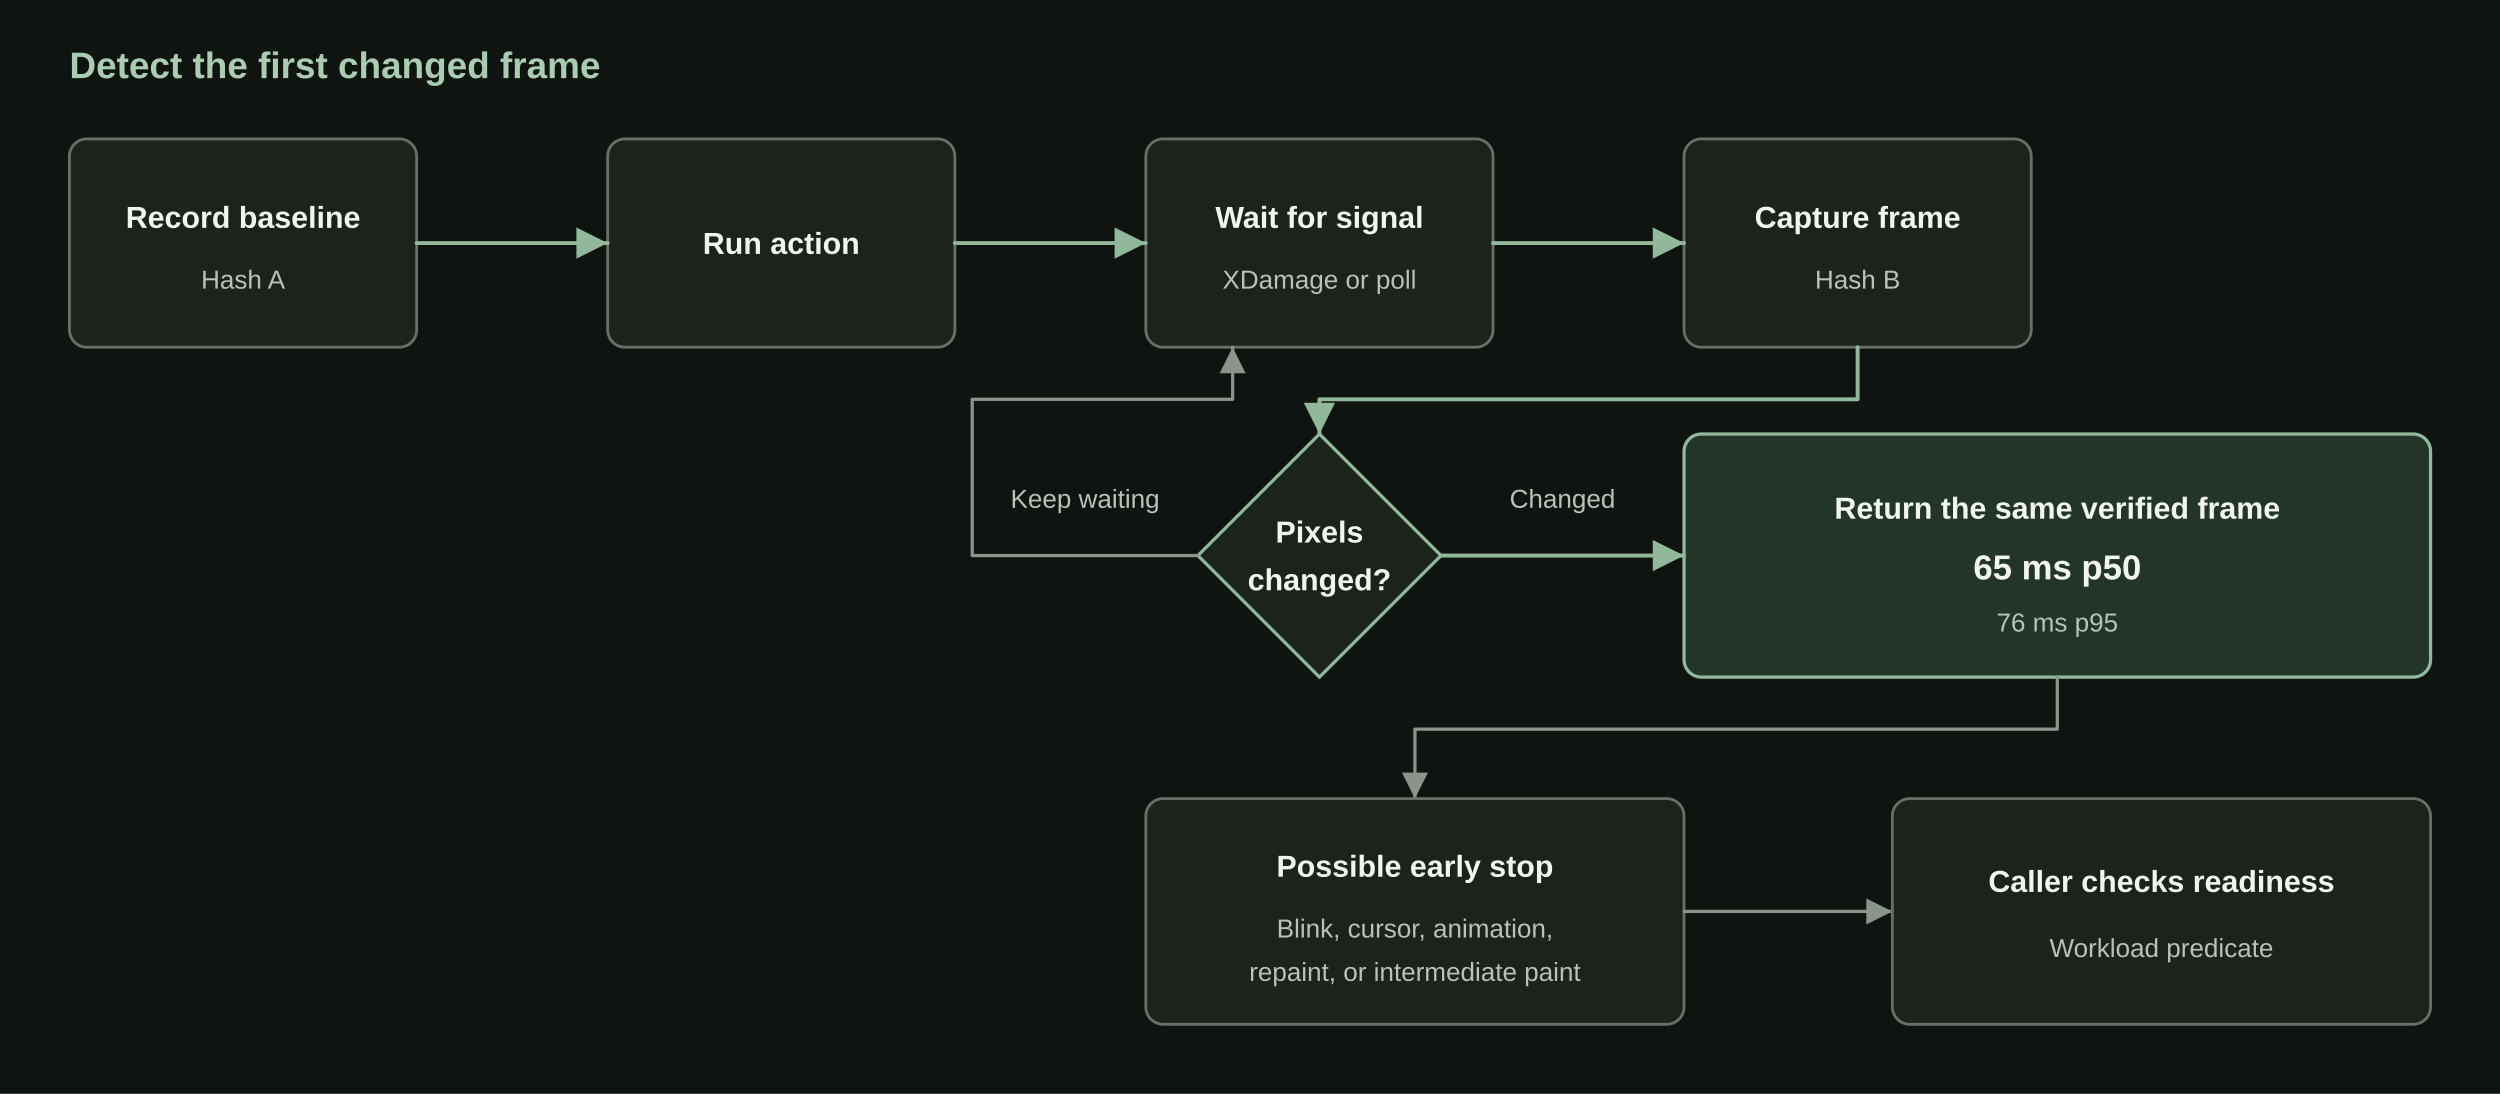
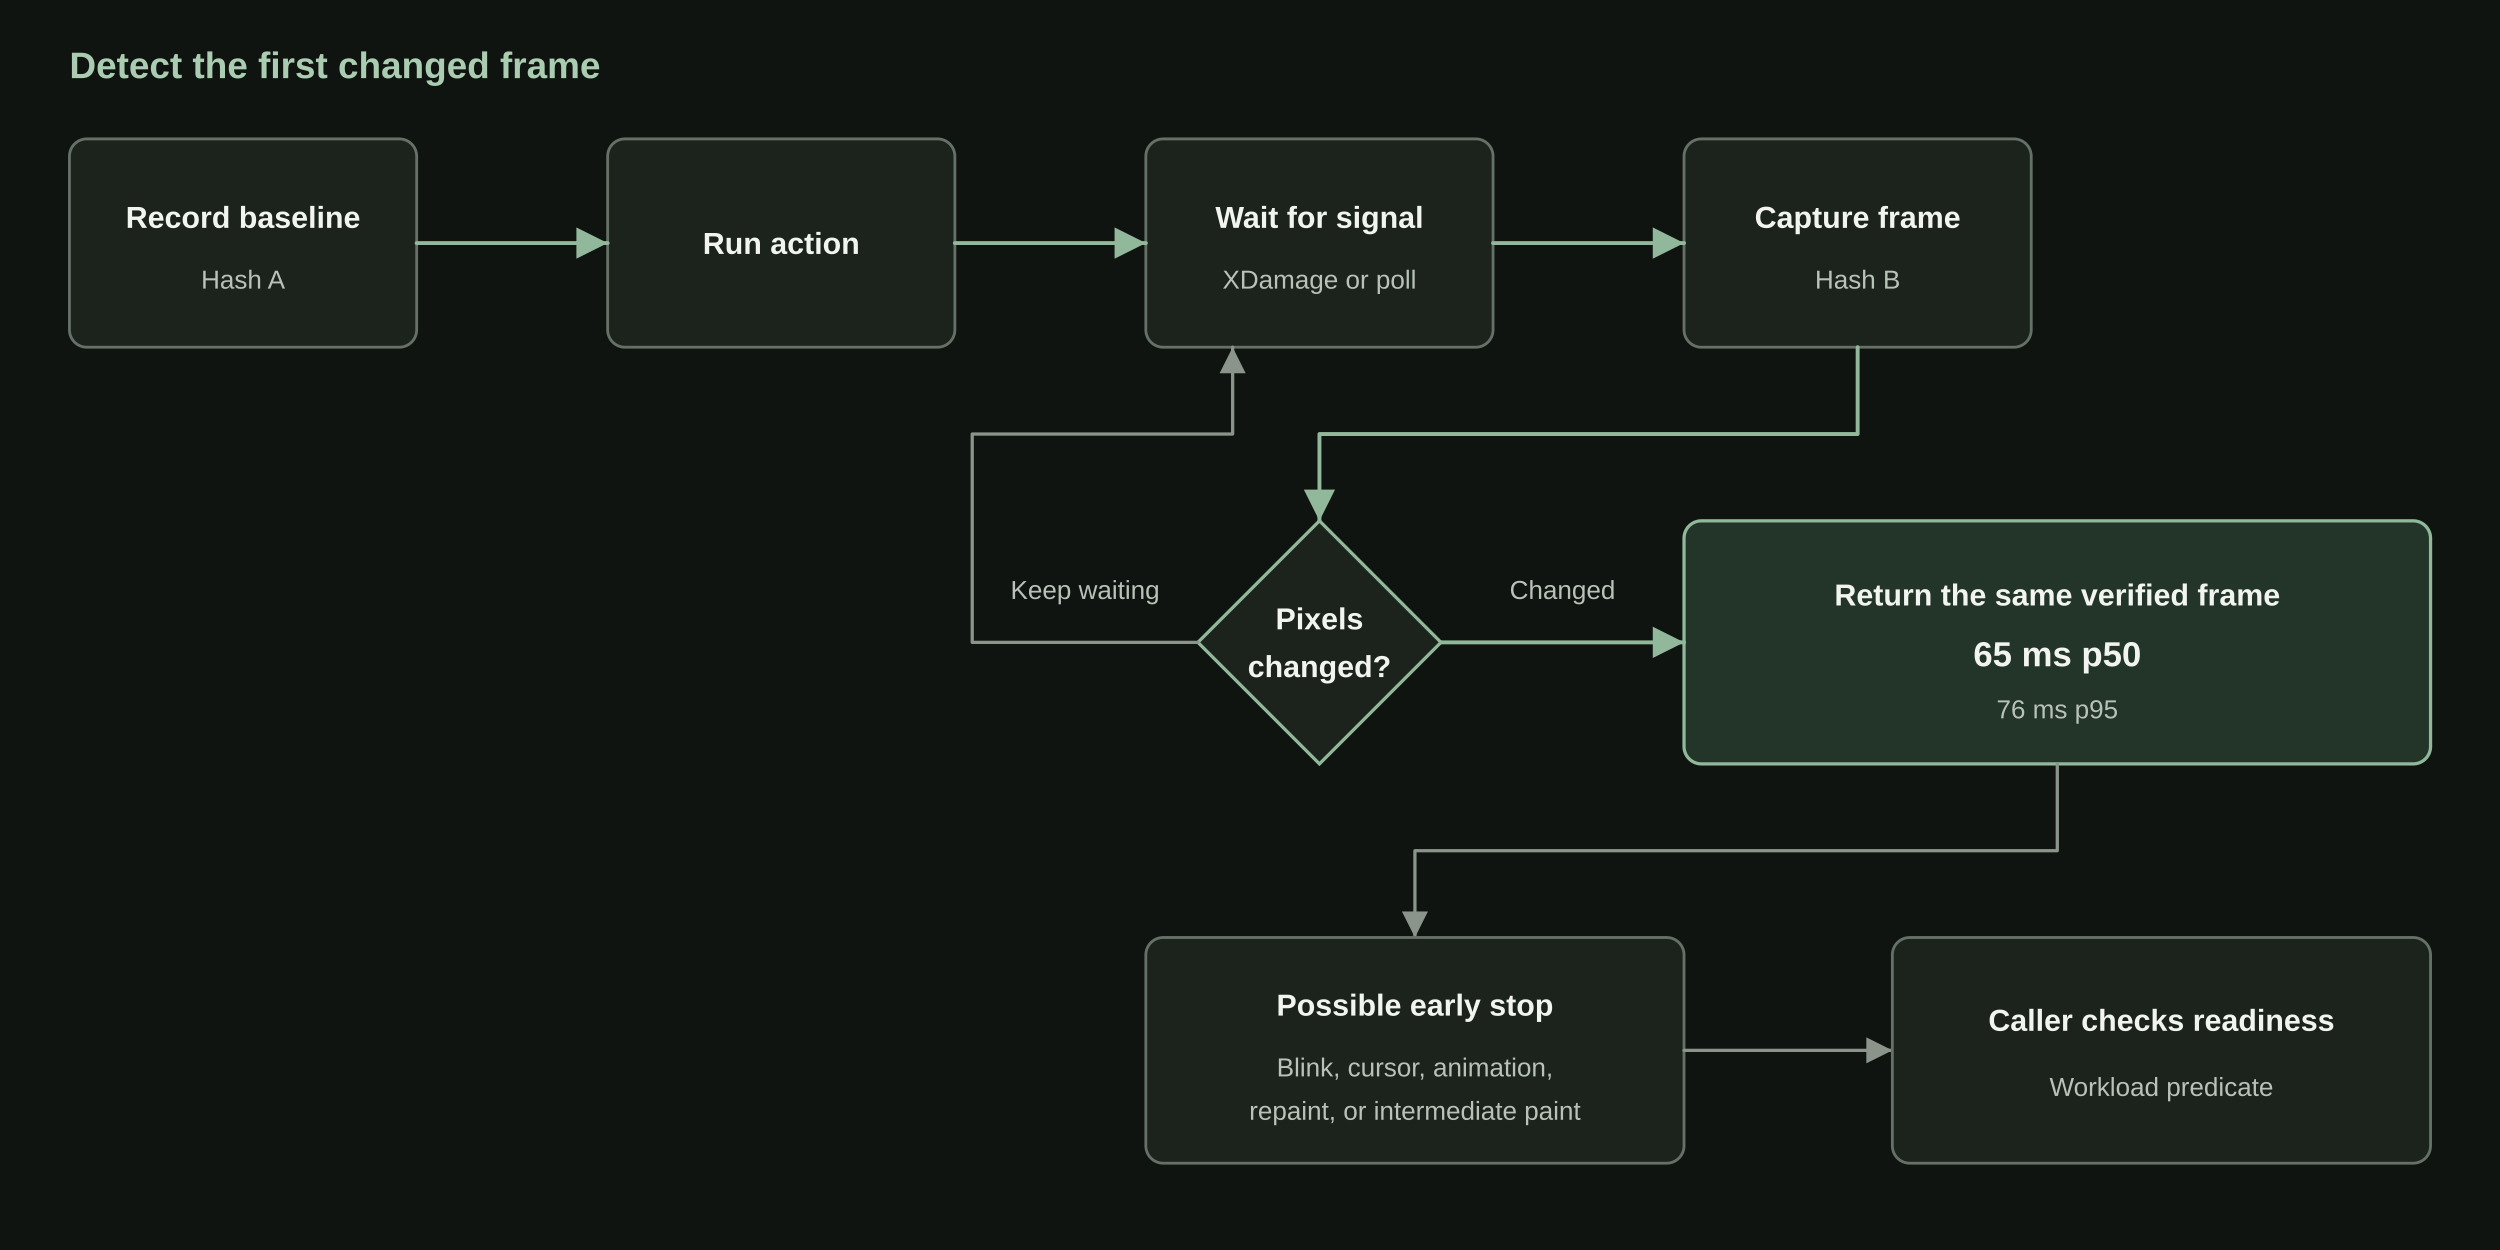
- <svg xmlns="http://www.w3.org/2000/svg" width="1152" height="504" viewBox="0 0 1152 504" role="img" aria-labelledby="title desc">
+ <svg xmlns="http://www.w3.org/2000/svg" width="1152" height="576" viewBox="0 0 1152 576" role="img" aria-labelledby="title desc">
  <defs>
    <style>
      .bg { fill: #101411; }
      .box { fill: #1C231D; stroke: #657066; stroke-width: 1.3; }
      .decision { fill: #1C231D; stroke: #91B89A; stroke-width: 1.5; }
      .result { fill: #233528; stroke: #91B89A; stroke-width: 1.5; }
      .label, .small, .group, .metric, .arrow-label { font-family: -apple-system, BlinkMacSystemFont, "Segoe UI", Arial, sans-serif; }
      .label { fill: #F1F4EF; font-size: 14px; font-weight: 600; }
      .small { fill: #B9C2B8; font-size: 12px; }
      .group { fill: #AACCB0; font-size: 17px; font-weight: 700; }
      .metric { fill: #F1F4EF; font-size: 16px; font-weight: 700; }
      .arrow-label { fill: #B9C2B8; font-size: 12px; font-weight: 500; }
      .path { fill: none; stroke: #91B89A; stroke-width: 1.8; stroke-linecap: round; stroke-linejoin: round; }
      .path-neutral { fill: none; stroke: #8A948B; stroke-width: 1.5; stroke-linecap: round; stroke-linejoin: round; }
    </style>
    <marker id="arrow-sage" viewBox="0 0 8 8" refX="8" refY="4" markerWidth="8" markerHeight="8" orient="auto">
      <path d="M0 0 L8 4 L0 8 Z" fill="#91B89A" />
    </marker>
    <marker id="arrow-neutral" viewBox="0 0 8 8" refX="8" refY="4" markerWidth="8" markerHeight="8" orient="auto">
      <path d="M0 0 L8 4 L0 8 Z" fill="#8A948B" />
    </marker>
  </defs>
-   <rect class="bg" width="1152" height="504" />
+   <rect class="bg" width="1152" height="576" />
  <text class="group" x="32" y="36">Detect the first changed frame</text>
  <rect class="box" x="32" y="64" width="160" height="96" rx="8" />
  <text class="label" x="112" y="105" text-anchor="middle">Record baseline</text>
  <text class="small" x="112" y="133" text-anchor="middle">Hash A</text>
  <rect class="box" x="280" y="64" width="160" height="96" rx="8" />
  <text class="label" x="360" y="117" text-anchor="middle">Run action</text>
  <rect class="box" x="528" y="64" width="160" height="96" rx="8" />
  <text class="label" x="608" y="105" text-anchor="middle">Wait for signal</text>
  <text class="small" x="608" y="133" text-anchor="middle">XDamage or poll</text>
  <rect class="box" x="776" y="64" width="160" height="96" rx="8" />
  <text class="label" x="856" y="105" text-anchor="middle">Capture frame</text>
  <text class="small" x="856" y="133" text-anchor="middle">Hash B</text>
  <line class="path" x1="192" y1="112" x2="280" y2="112" marker-end="url(#arrow-sage)" />
  <line class="path" x1="440" y1="112" x2="528" y2="112" marker-end="url(#arrow-sage)" />
  <line class="path" x1="688" y1="112" x2="776" y2="112" marker-end="url(#arrow-sage)" />
-   <path class="path" d="M856 160 V184 H608 V200" marker-end="url(#arrow-sage)" />
-   <path class="decision" d="M608 200 L664 256 L608 312 L552 256 Z" />
-   <text class="label" x="608" y="250" text-anchor="middle">Pixels</text>
-   <text class="label" x="608" y="272" text-anchor="middle">changed?</text>
-   <rect class="result" x="776" y="200" width="344" height="112" rx="8" />
-   <text class="label" x="948" y="239" text-anchor="middle">Return the same verified frame</text>
-   <text class="metric" x="948" y="267" text-anchor="middle">65 ms p50</text>
-   <text class="small" x="948" y="291" text-anchor="middle">76 ms p95</text>
-   <line class="path" x1="664" y1="256" x2="776" y2="256" marker-end="url(#arrow-sage)" />
-   <text class="arrow-label" x="720" y="234" text-anchor="middle">Changed</text>
-   <path class="path-neutral" d="M552 256 H448 V184 H568 V160" marker-end="url(#arrow-neutral)" />
-   <text class="arrow-label" x="500" y="234" text-anchor="middle">Keep waiting</text>
-   <path class="path-neutral" d="M948 312 V336 H652 V368" marker-end="url(#arrow-neutral)" />
-   <rect class="box" x="528" y="368" width="248" height="104" rx="8" />
-   <text class="label" x="652" y="404" text-anchor="middle">Possible early stop</text>
-   <text class="small" x="652" y="432" text-anchor="middle">Blink, cursor, animation,</text>
-   <text class="small" x="652" y="452" text-anchor="middle">repaint, or intermediate paint</text>
-   <line class="path-neutral" x1="776" y1="420" x2="872" y2="420" marker-end="url(#arrow-neutral)" />
-   <rect class="box" x="872" y="368" width="248" height="104" rx="8" />
-   <text class="label" x="996" y="411" text-anchor="middle">Caller checks readiness</text>
-   <text class="small" x="996" y="441" text-anchor="middle">Workload predicate</text>
+   <path class="path" d="M856 160 V200 H608 V240" marker-end="url(#arrow-sage)" />
+   <path class="decision" d="M608 240 L664 296 L608 352 L552 296 Z" />
+   <text class="label" x="608" y="290" text-anchor="middle">Pixels</text>
+   <text class="label" x="608" y="312" text-anchor="middle">changed?</text>
+   <rect class="result" x="776" y="240" width="344" height="112" rx="8" />
+   <text class="label" x="948" y="279" text-anchor="middle">Return the same verified frame</text>
+   <text class="metric" x="948" y="307" text-anchor="middle">65 ms p50</text>
+   <text class="small" x="948" y="331" text-anchor="middle">76 ms p95</text>
+   <line class="path" x1="664" y1="296" x2="776" y2="296" marker-end="url(#arrow-sage)" />
+   <text class="arrow-label" x="720" y="276" text-anchor="middle">Changed</text>
+   <path class="path-neutral" d="M552 296 H448 V200 H568 V160" marker-end="url(#arrow-neutral)" />
+   <text class="arrow-label" x="500" y="276" text-anchor="middle">Keep waiting</text>
+   <path class="path-neutral" d="M948 352 V392 H652 V432" marker-end="url(#arrow-neutral)" />
+   <rect class="box" x="528" y="432" width="248" height="104" rx="8" />
+   <text class="label" x="652" y="468" text-anchor="middle">Possible early stop</text>
+   <text class="small" x="652" y="496" text-anchor="middle">Blink, cursor, animation,</text>
+   <text class="small" x="652" y="516" text-anchor="middle">repaint, or intermediate paint</text>
+   <line class="path-neutral" x1="776" y1="484" x2="872" y2="484" marker-end="url(#arrow-neutral)" />
+   <rect class="box" x="872" y="432" width="248" height="104" rx="8" />
+   <text class="label" x="996" y="475" text-anchor="middle">Caller checks readiness</text>
+   <text class="small" x="996" y="505" text-anchor="middle">Workload predicate</text>
</svg>
